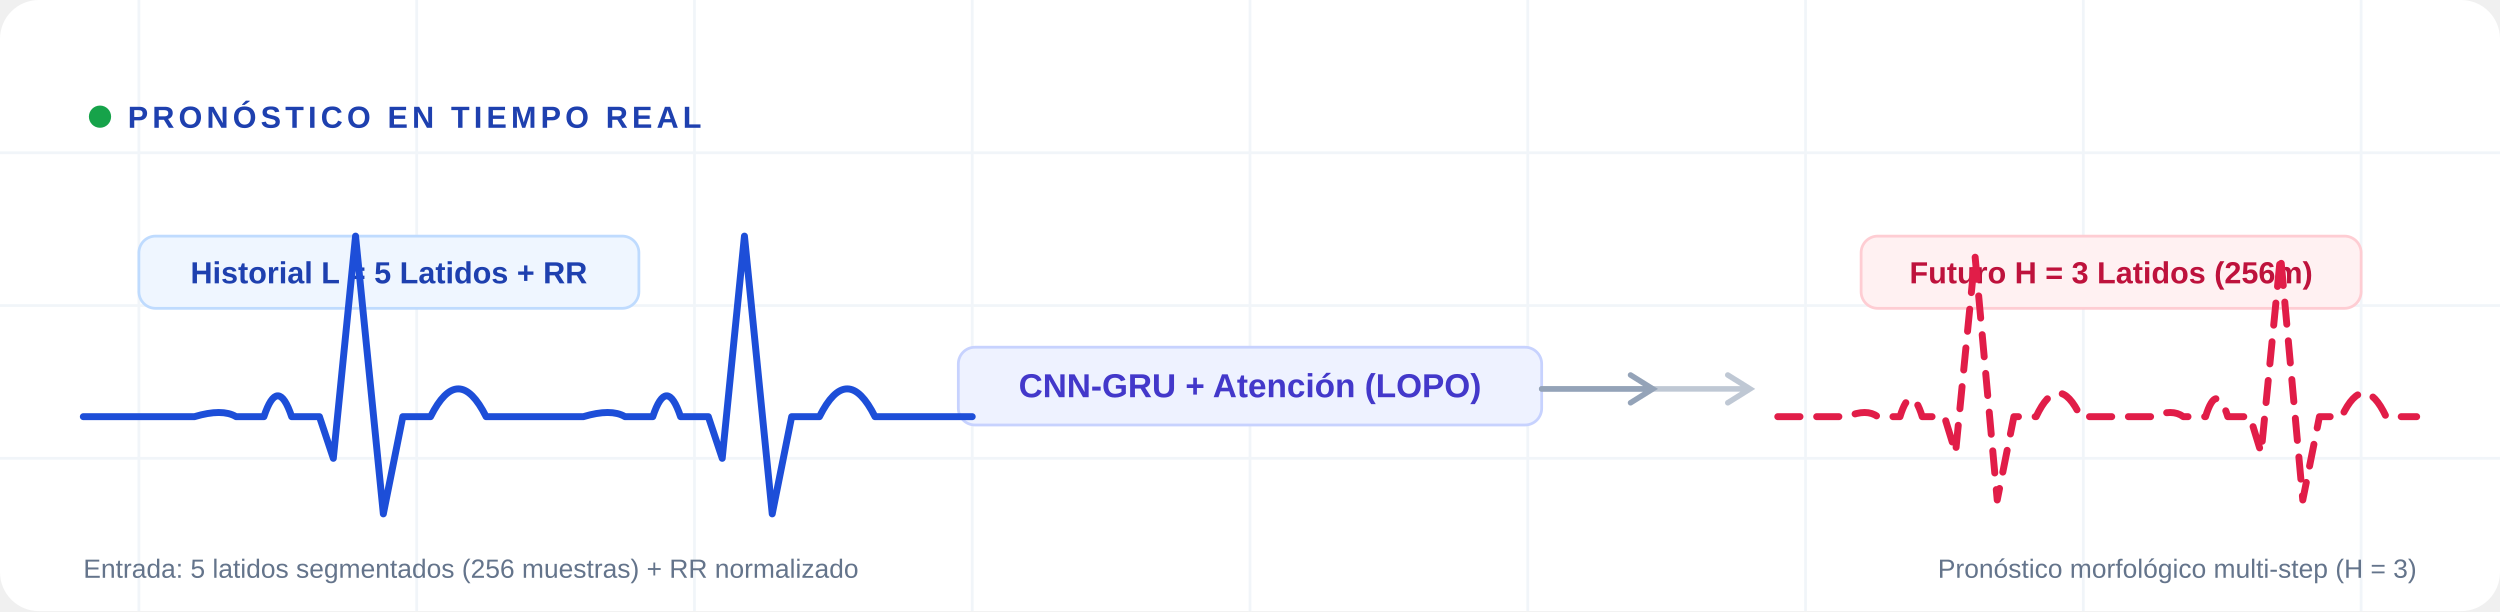
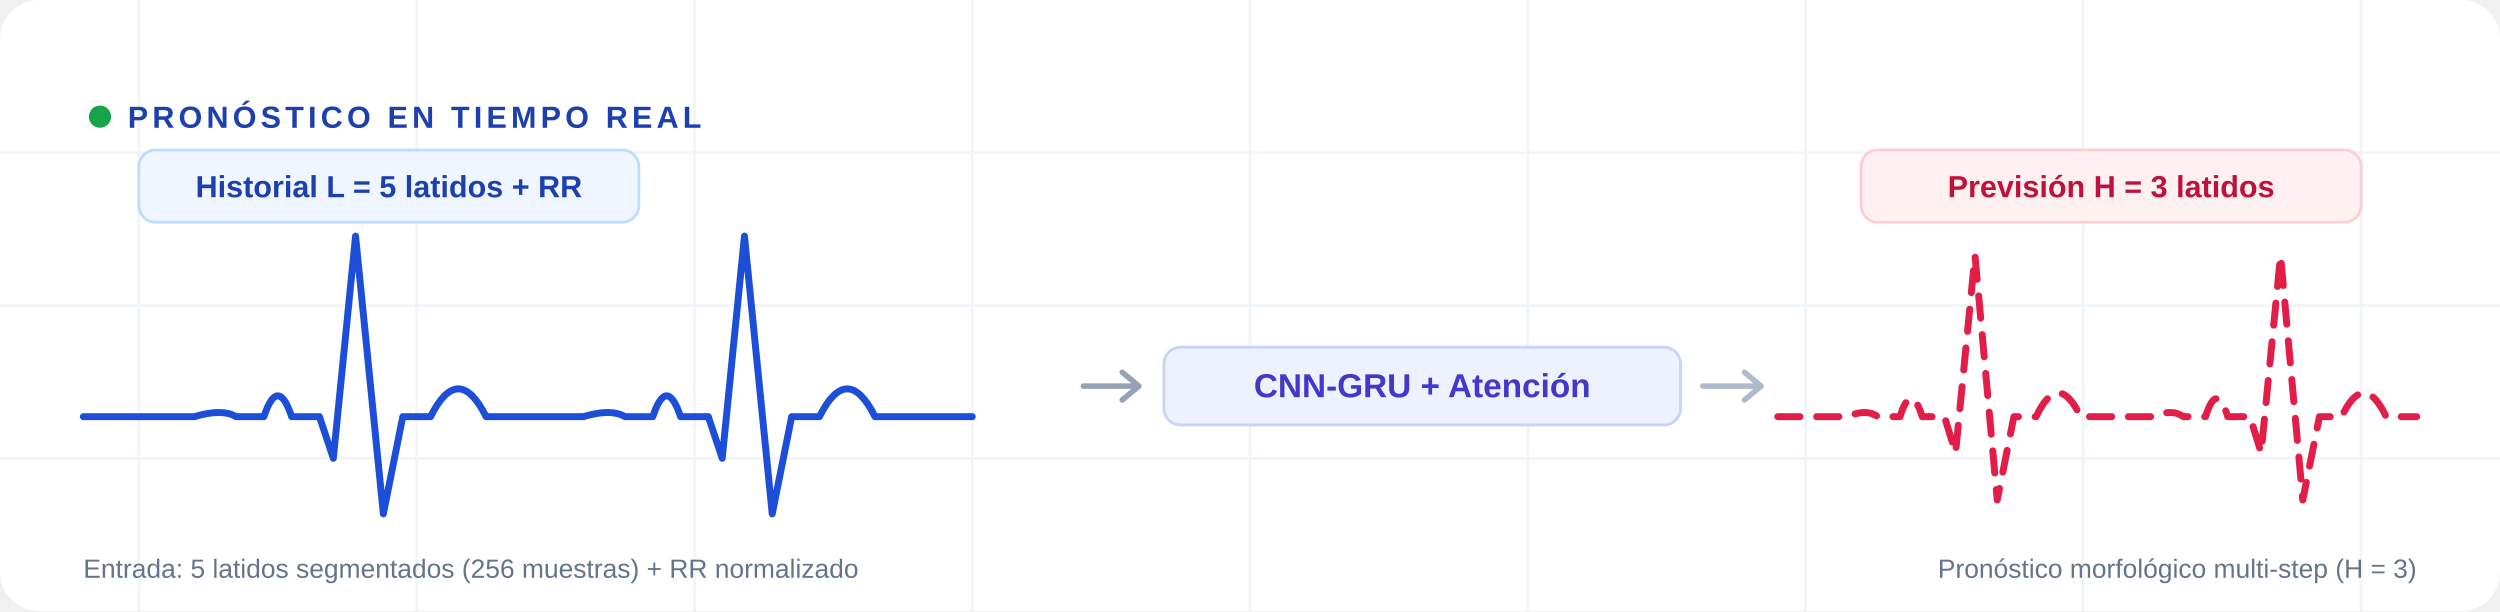
<svg xmlns="http://www.w3.org/2000/svg" viewBox="0 0 900 220" width="100%" height="220" role="img" aria-label="Animación: barrido de un electrocardiograma con el historial de 5 latidos más intervalo RR, pasando por el modelo CNN-GRU con atención, hacia el pronóstico de los 3 latidos futuros." style="background:#ffffff; border-radius:14px; border:1px solid #e2e8f0; box-shadow:0 4px 14px rgba(15,23,42,0.06);">
+   <style id="tema-oscuro-generado">
+     /* La paleta clara queda intacta: aqui solo se reasigna cuando el
+        navegador informa de que el tema del sistema es oscuro. */
+     @media (prefers-color-scheme: dark) {
+       [fill="#16a34a"]  { fill:   #4ade80; }
+       [stroke="#16a34a"]{ stroke: #4ade80; }
+       [fill="#1d4ed8"]  { fill:   #60a5fa; }
+       [stroke="#1d4ed8"]{ stroke: #60a5fa; }
+       [fill="#1e40af"]  { fill:   #60a5fa; }
+       [stroke="#1e40af"]{ stroke: #60a5fa; }
+       [fill="#4338ca"]  { fill:   #8b8ff0; }
+       [stroke="#4338ca"]{ stroke: #8b8ff0; }
+       [fill="#64748b"]  { fill:   #8b949e; }
+       [stroke="#64748b"]{ stroke: #8b949e; }
+       [fill="#94a3b8"]  { fill:   #768390; }
+       [stroke="#94a3b8"]{ stroke: #768390; }
+       [fill="#be123c"]  { fill:   #fb7185; }
+       [stroke="#be123c"]{ stroke: #fb7185; }
+       [fill="#bfdbfe"]  { fill:   #2d4a73; }
+       [stroke="#bfdbfe"]{ stroke: #2d4a73; }
+       [fill="#c7d2fe"]  { fill:   #3b4270; }
+       [stroke="#c7d2fe"]{ stroke: #3b4270; }
+       [fill="#e11d48"]  { fill:   #fb7185; }
+       [stroke="#e11d48"]{ stroke: #fb7185; }
+       [fill="#eef2ff"]  { fill:   #1a1d2e; }
+       [stroke="#eef2ff"]{ stroke: #1a1d2e; }
+       [fill="#eff6ff"]  { fill:   #172033; }
+       [stroke="#eff6ff"]{ stroke: #172033; }
+       [fill="#f1f5f9"]  { fill:   #21262d; }
+       [stroke="#f1f5f9"]{ stroke: #21262d; }
+       [fill="#fecdd3"]  { fill:   #5c2a33; }
+       [stroke="#fecdd3"]{ stroke: #5c2a33; }
+       [fill="#fff1f2"]  { fill:   #2b1418; }
+       [stroke="#fff1f2"]{ stroke: #2b1418; }
+       [fill="#ffffff"]  { fill:   #161b22; }
+       [stroke="#ffffff"]{ stroke: #161b22; }
+       svg, :root { background: #161b22 !important; }
+     }
+   </style>
  <style>
-     @keyframes sweepIn { 0% { stroke-dashoffset: 900; } 100% { stroke-dashoffset: 0; } }
+     /* El recorrido es la longitud REAL del trazado, medida con
+        getTotalLength(): 762.5, no los 900 que habia. Con 900 el
+        barrido terminaba al 84.7 por ciento del ciclo y los ultimos 0.54 s
+        quedaban congelados antes de saltar al reinicio. */
+     @keyframes sweepIn {
+       0%   { stroke-dashoffset: 762.5; opacity: 1; }
+       72%  { stroke-dashoffset: 0; opacity: 1; }
+       /* Pausa deliberada: da tiempo a leer el latido ya trazado. */
+       90%  { stroke-dashoffset: 0; opacity: 1; }
+       /* El reinicio ocurre con la opacidad a cero, para que no se vea. */
+       100% { stroke-dashoffset: 0; opacity: 0; }
+     }
    @keyframes marchOut { to { stroke-dashoffset: -28; } }
    @keyframes fadeSoft { 0%, 100% { opacity: 0.5; } 50% { opacity: 1; } }
-     .ecg-in { stroke-dasharray: 900; animation: sweepIn 3.5s linear infinite; }
+     .ecg-in { stroke-dasharray: 762.5; animation: sweepIn 3.5s linear infinite; }
    .ecg-out { stroke-dasharray: 8 6; animation: marchOut 1s linear infinite; }
    .live-dot { animation: fadeSoft 2.4s ease-in-out infinite; }
+ 
+     /* Quien pide menos movimiento ve el latido completo y quieto. La
+        informacion es la misma; lo unico que se retira es la animacion. */
+     @media (prefers-reduced-motion: reduce) {
+       .ecg-in   { animation: none; stroke-dashoffset: 0; opacity: 1; }
+       .ecg-out  { animation: none; }
+       .live-dot { animation: none; opacity: 1; }
+     }
  </style>
  <rect width="900" height="220" rx="14" fill="#ffffff" />
  <g stroke="#f1f5f9" stroke-width="1">
    <line x1="50" y1="0" x2="50" y2="220" />
    <line x1="150" y1="0" x2="150" y2="220" />
    <line x1="250" y1="0" x2="250" y2="220" />
    <line x1="350" y1="0" x2="350" y2="220" />
    <line x1="450" y1="0" x2="450" y2="220" />
    <line x1="550" y1="0" x2="550" y2="220" />
    <line x1="650" y1="0" x2="650" y2="220" />
    <line x1="750" y1="0" x2="750" y2="220" />
    <line x1="850" y1="0" x2="850" y2="220" />
    <line x1="0" y1="55" x2="900" y2="55" />
    <line x1="0" y1="110" x2="900" y2="110" />
    <line x1="0" y1="165" x2="900" y2="165" />
  </g>
  <g font-family="Segoe UI, -apple-system, Arial, sans-serif">
    <g transform="translate(30, 36)">
      <circle cx="6" cy="6" r="4" fill="#16a34a" class="live-dot" />
      <text x="16" y="10" fill="#1e40af" font-size="11" font-weight="700" letter-spacing="1.5">PRONÓSTICO EN TIEMPO REAL</text>
    </g>
-     <g transform="translate(50, 85)">
+     <g transform="translate(50, 54)">
      <rect width="180" height="26" rx="6" fill="#eff6ff" stroke="#bfdbfe" stroke-width="1" />
-       <text x="90" y="17" text-anchor="middle" fill="#1e40af" font-size="11" font-weight="700">Historial L = 5 Latidos + RR</text>
+       <text x="90" y="17" text-anchor="middle" fill="#1e40af" font-size="11" font-weight="700" textLength="152" lengthAdjust="spacingAndGlyphs">Historial L = 5 latidos + RR</text>
    </g>
-     <g transform="translate(345, 125)">
-       <rect width="210" height="28" rx="6" fill="#eef2ff" stroke="#c7d2fe" stroke-width="1" />
-       <text x="105" y="18" text-anchor="middle" fill="#4338ca" font-size="12" font-weight="700">CNN-GRU + Atención (LOPO)</text>
+     <g transform="translate(419, 125)">
+       <rect width="186" height="28" rx="6" fill="#eef2ff" stroke="#c7d2fe" stroke-width="1" />
+       <text x="93" y="18" text-anchor="middle" fill="#4338ca" font-size="12" font-weight="700" textLength="158" lengthAdjust="spacingAndGlyphs">CNN-GRU + Atención</text>
    </g>
-     <g transform="translate(670, 85)">
+     <g transform="translate(670, 54)">
      <rect width="180" height="26" rx="6" fill="#fff1f2" stroke="#fecdd3" stroke-width="1" />
-       <text x="90" y="17" text-anchor="middle" fill="#be123c" font-size="11" font-weight="700">Futuro H = 3 Latidos (256m)</text>
+       <text x="90" y="17" text-anchor="middle" fill="#be123c" font-size="11" font-weight="700" textLength="152" lengthAdjust="spacingAndGlyphs">Previsión H = 3 latidos</text>
    </g>
    <path d="M 30,150 L 70,150 Q 80,147 85,150 L 95,150 Q 100,135 105,150 L 115,150 L 120,165 L 128,85 L 138,185 L 145,150 L 155,150 Q 165,130 175,150 L 210,150 Q 220,147 225,150 L 235,150 Q 240,135 245,150 L 255,150 L 260,165 L 268,85 L 278,185 L 285,150 L 295,150 Q 305,130 315,150 L 350,150" fill="none" stroke="#1d4ed8" stroke-width="2.5" stroke-linecap="round" stroke-linejoin="round" class="ecg-in" />
-     <g transform="translate(555, 140)" stroke="#94a3b8" stroke-width="2" fill="none" stroke-linecap="round">
-       <path d="M 0,0 L 40,0 M 32,-5 L 40,0 L 32,5" />
-       <path d="M 0,0 L 75,0 M 67,-5 L 75,0 L 67,5" opacity="0.6" />
+     <g stroke="#94a3b8" stroke-width="2" fill="none" stroke-linecap="round" stroke-linejoin="round">
+       <path d="M 390,139 L 410,139 M 404,134 L 410,139 L 404,144" />
+       <path d="M 613,139 L 634,139 M 628,134 L 634,139 L 628,144" opacity="0.75" />
    </g>
    <path d="M 640,150 L 665,150 Q 672,147 676,150 L 684,150 Q 688,137 692,150 L 700,150 L 704,163 L 711,92 L 719,180 L 725,150 L 733,150 Q 741,133 749,150 L 775,150 Q 782,147 786,150 L 794,150 Q 798,137 802,150 L 810,150 L 814,163 L 821,92 L 829,180 L 835,150 L 843,150 Q 851,133 859,150 L 870,150" fill="none" stroke="#e11d48" stroke-width="2.5" stroke-linecap="round" stroke-linejoin="round" class="ecg-out" />
    <g transform="translate(30, 200)">
      <text x="0" y="8" fill="#64748b" font-size="9.5">Entrada: 5 latidos segmentados (256 muestras) + RR normalizado</text>
      <text x="840" y="8" text-anchor="end" fill="#64748b" font-size="9.5">Pronóstico morfológico multi-step (H = 3)</text>
    </g>
  </g>
</svg>
